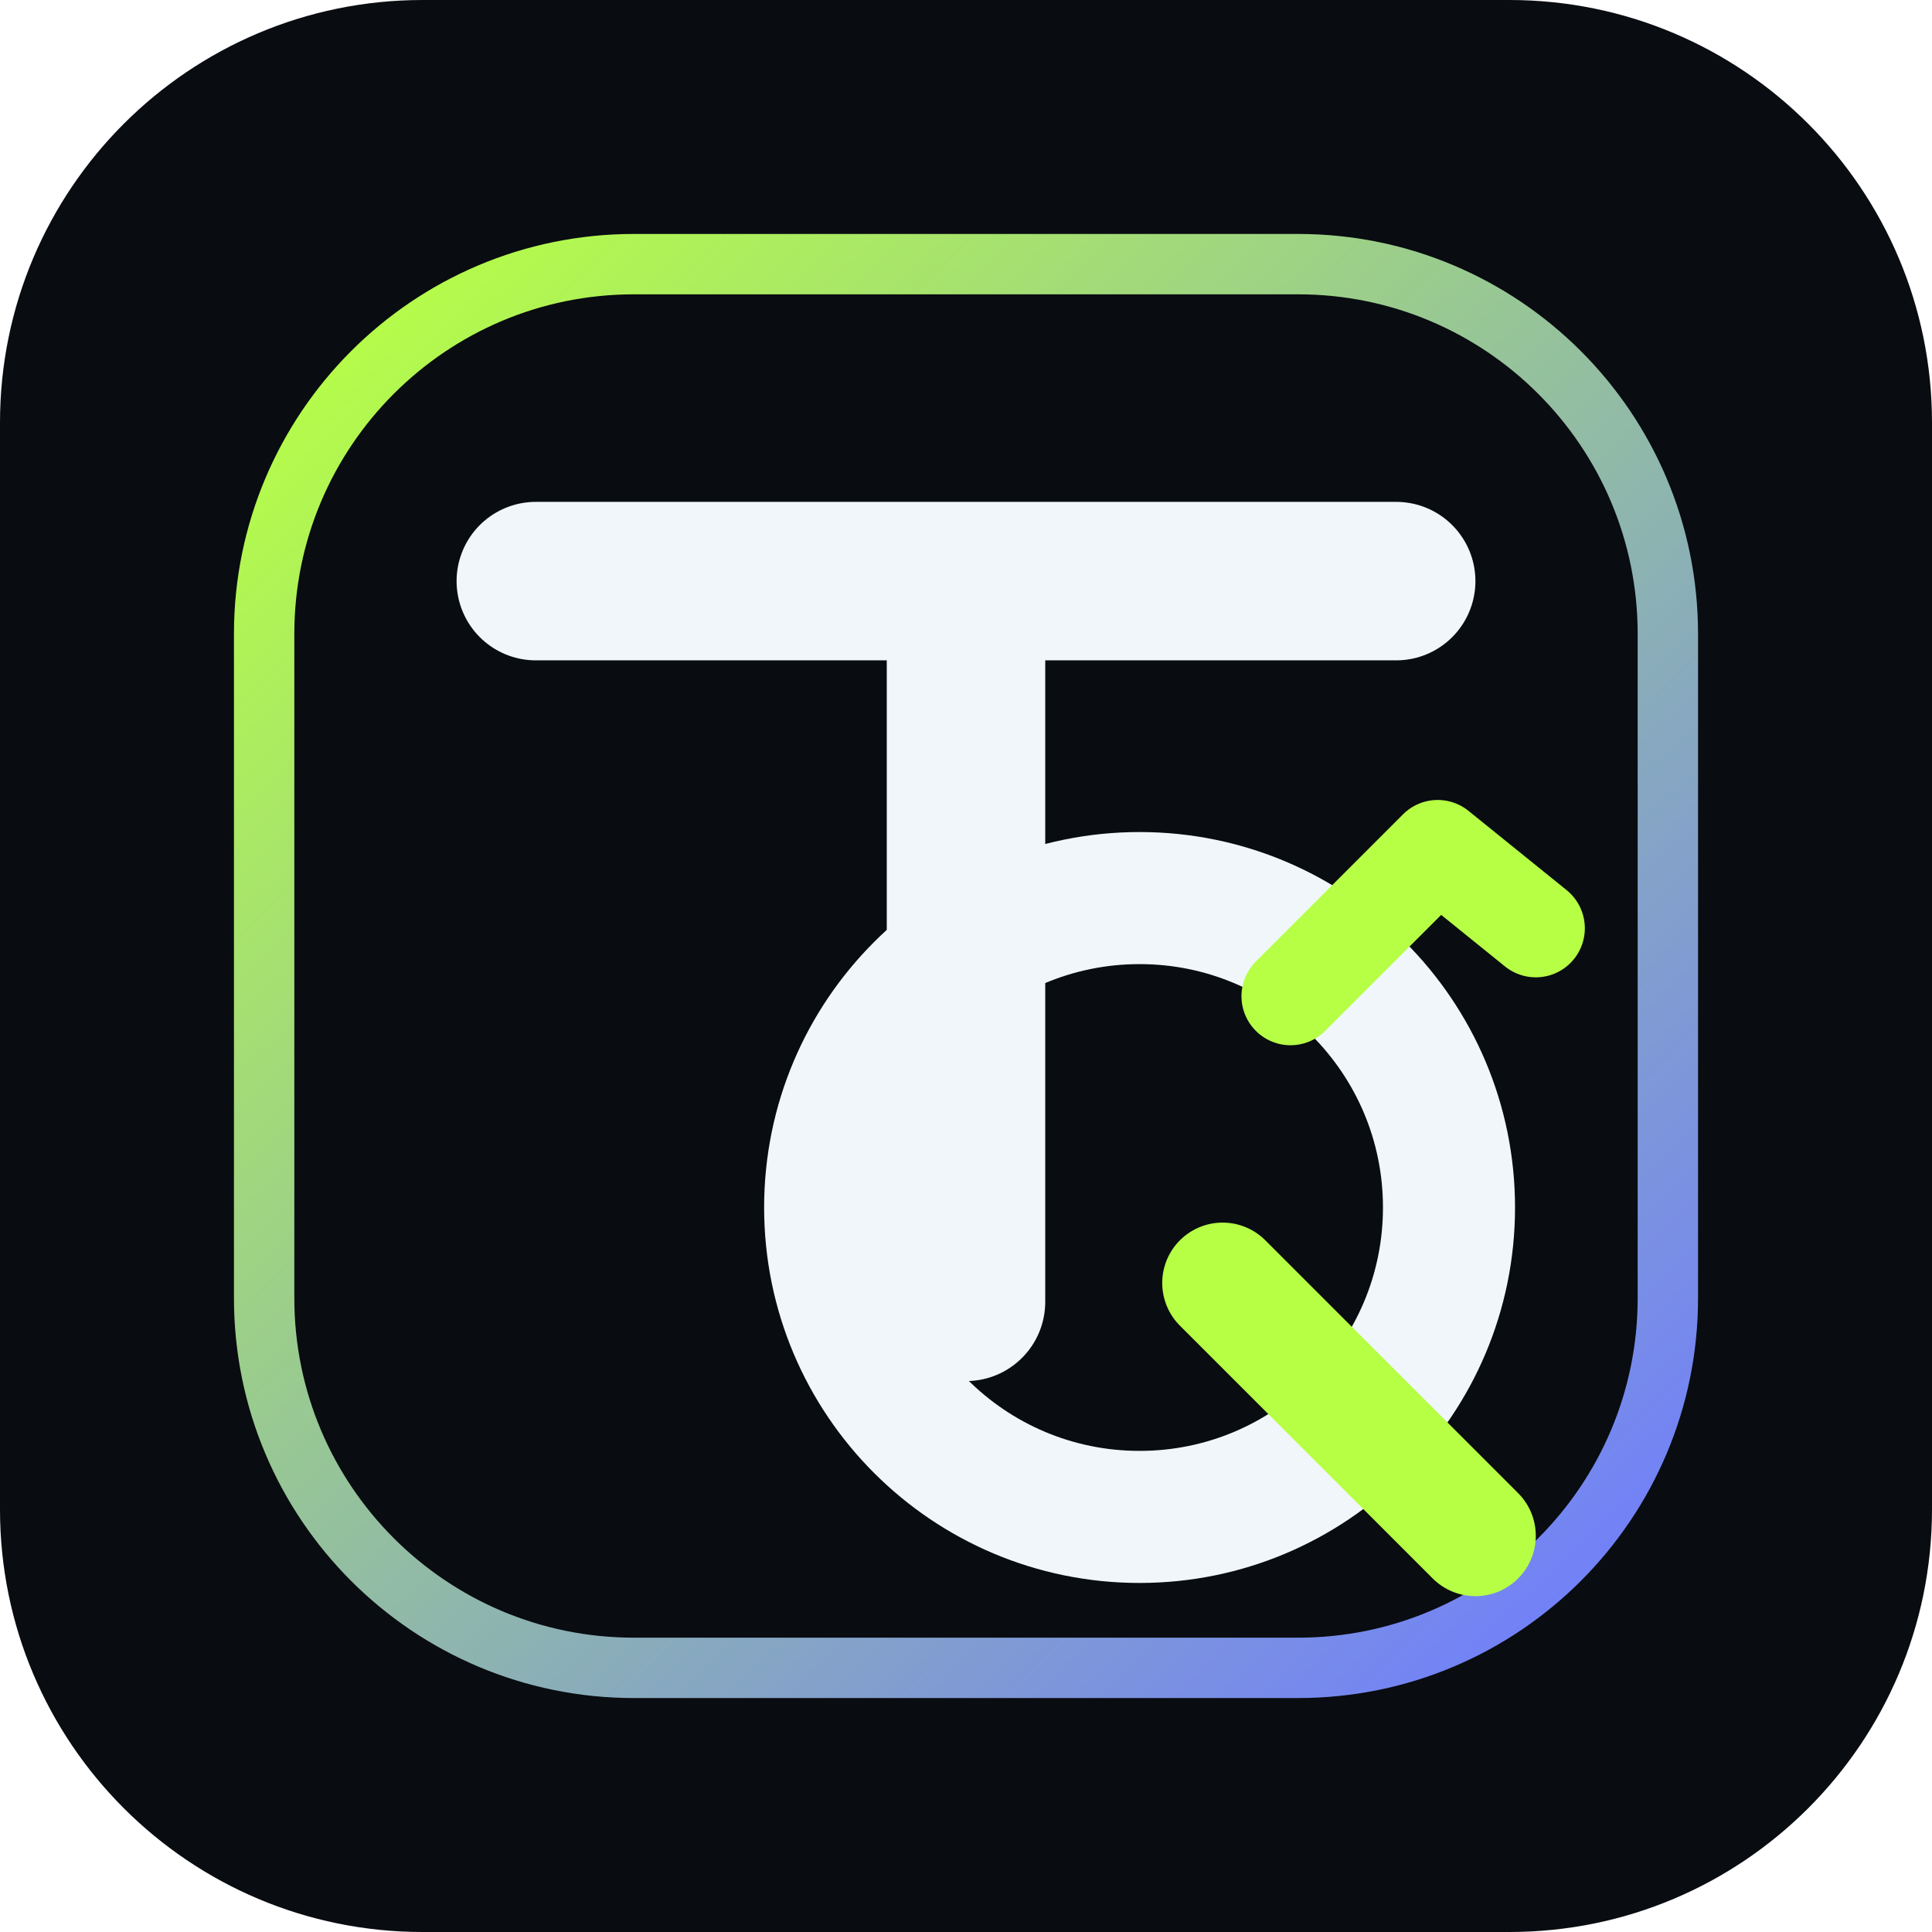
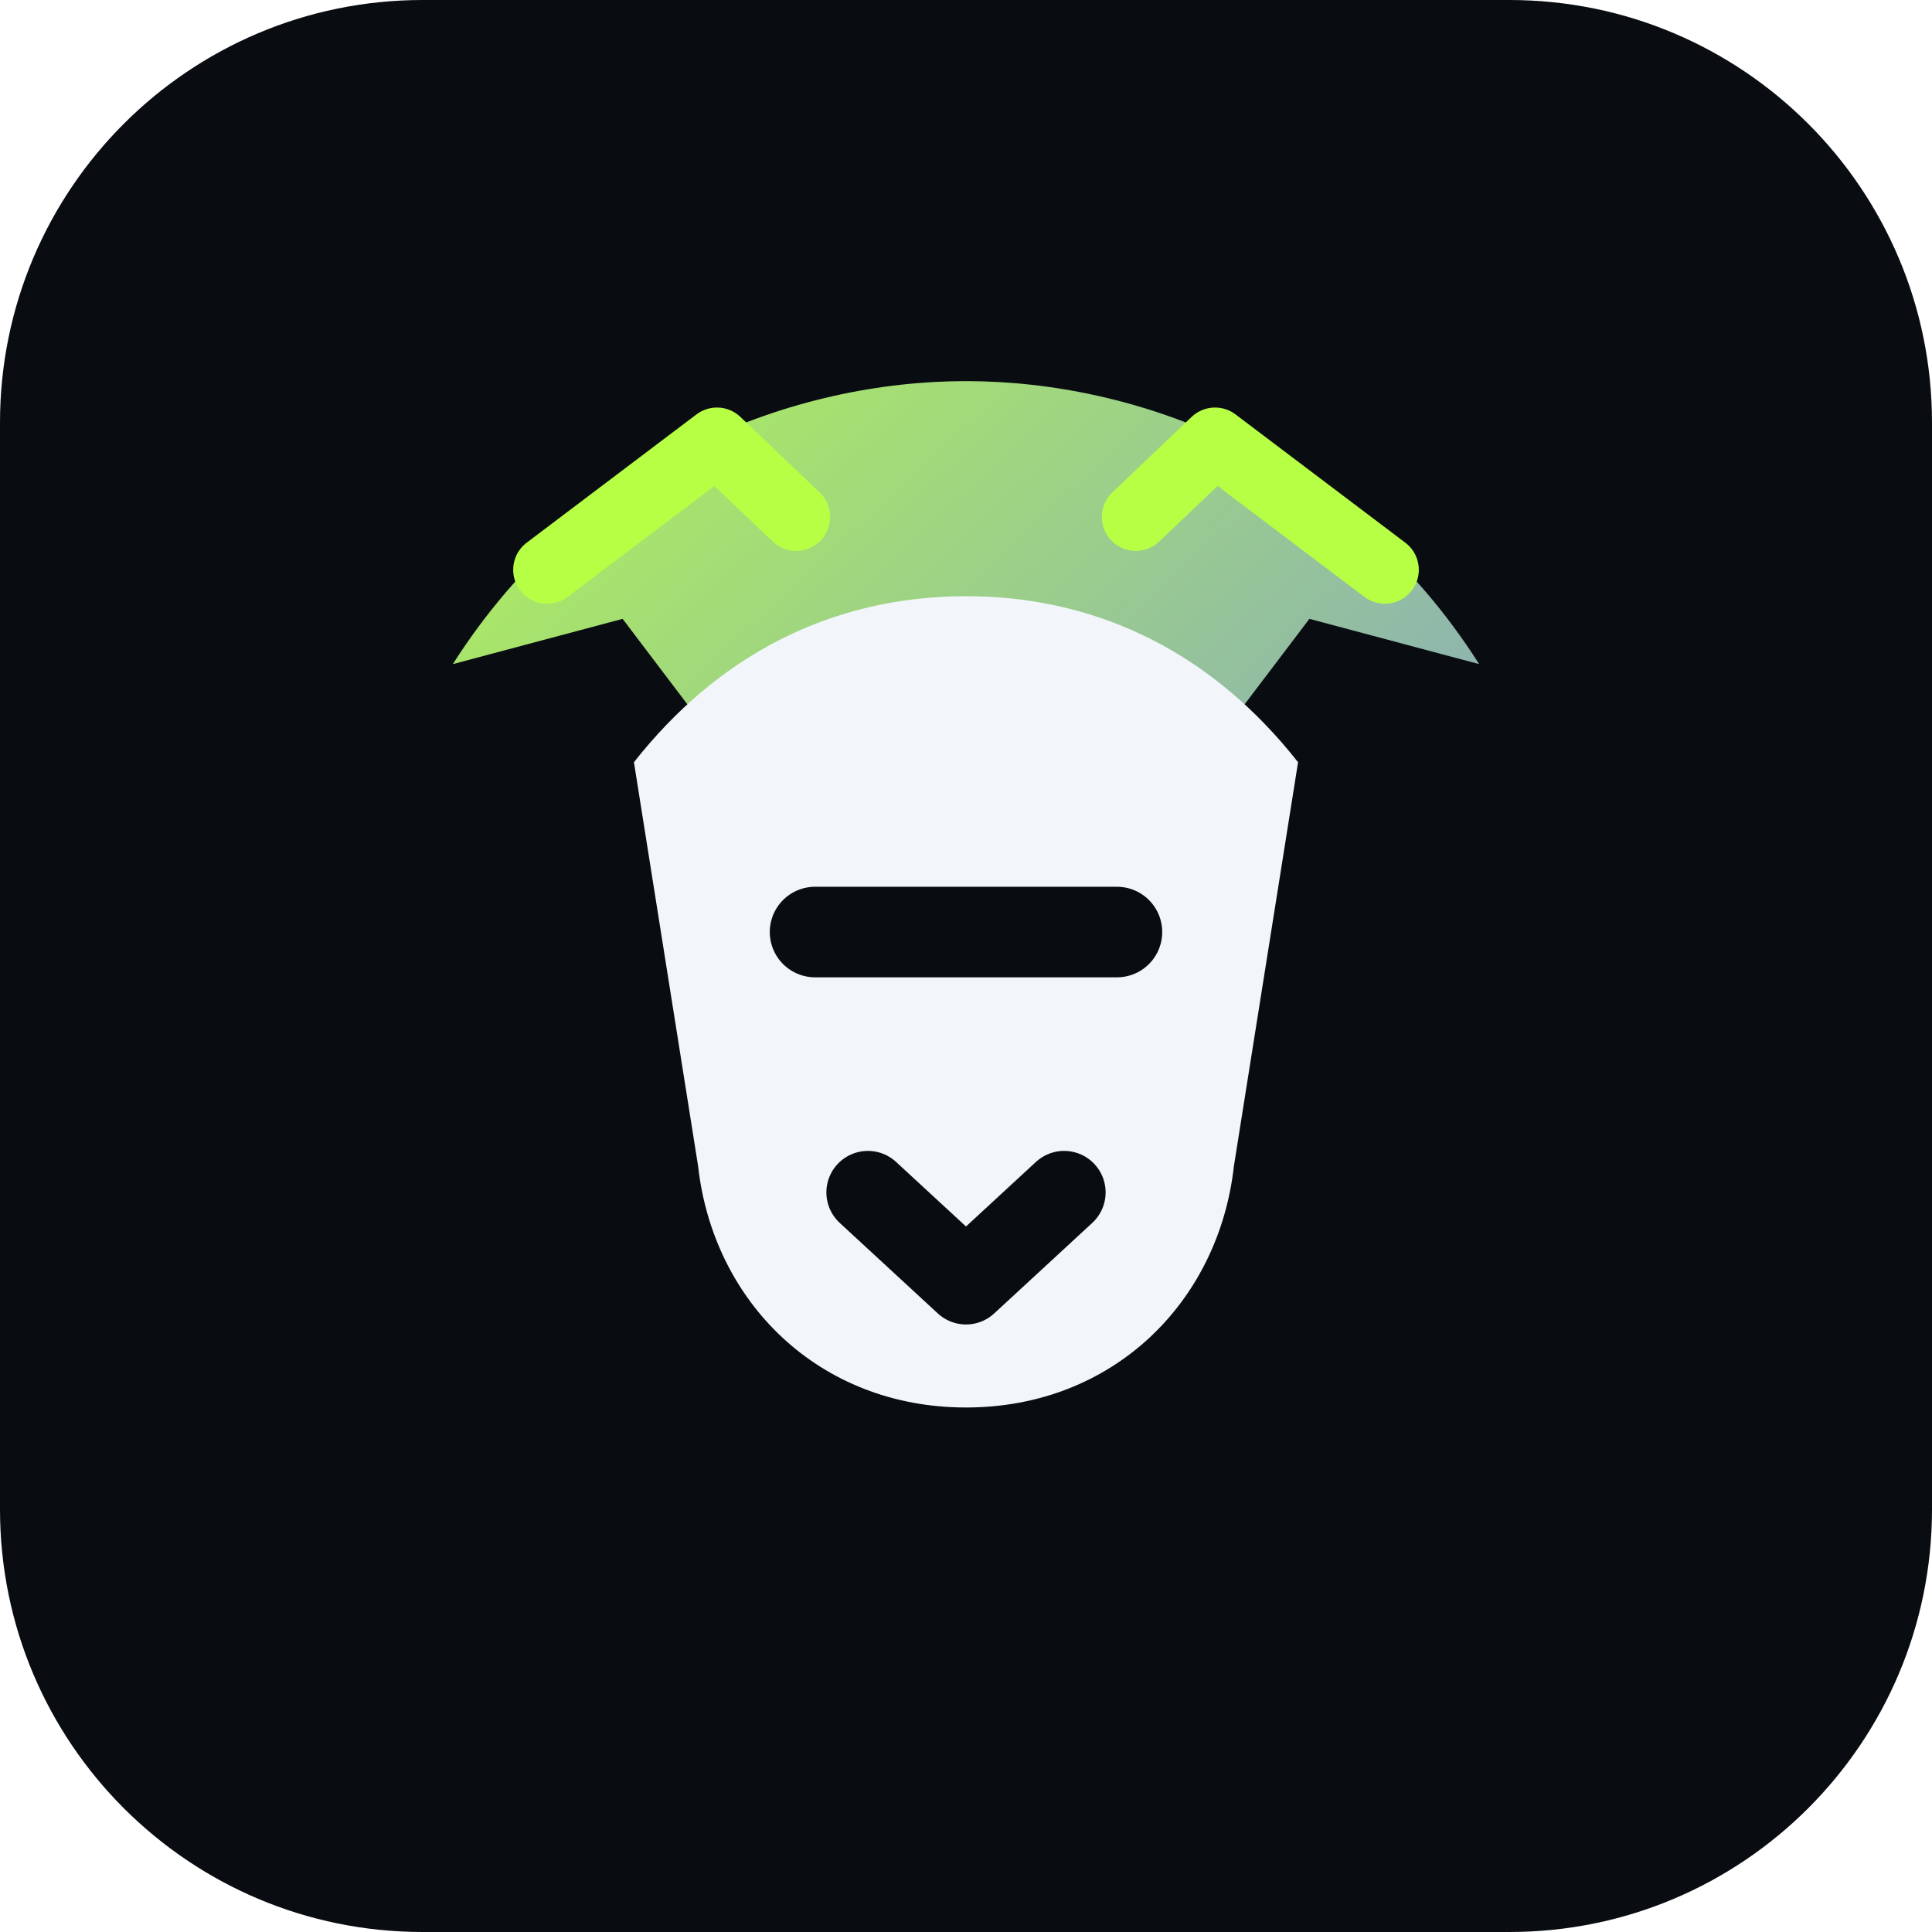
<svg xmlns="http://www.w3.org/2000/svg" viewBox="0 0 512 512" fill="none">
  <defs>
-     <linearGradient id="g" x1="88" y1="80" x2="430" y2="438" gradientUnits="userSpaceOnUse">
+     <linearGradient id="g" x1="82" y1="70" x2="430" y2="445" gradientUnits="userSpaceOnUse">
      <stop stop-color="#B6FF45" />
      <stop offset="1" stop-color="#6F7CFF" />
    </linearGradient>
  </defs>
  <rect width="512" height="512" rx="112" fill="#090C11" />
-   <rect x="70" y="70" width="372" height="372" rx="98" stroke="url(#g)" stroke-width="16" />
-   <path d="M142 154H370M256 154V345" stroke="#F1F6FB" stroke-width="42" stroke-linecap="round" />
-   <circle cx="302" cy="320" r="82" stroke="#F1F6FB" stroke-width="35" />
-   <path d="M324 340L391 407" stroke="#B6FF45" stroke-width="32" stroke-linecap="round" />
-   <path d="M342 264L381 225L407 246" stroke="#B6FF45" stroke-width="26" stroke-linecap="round" stroke-linejoin="round" />
+   <path d="M120 176C155 121 211 101 256 101C301 101 357 121 392 176L347 164L322 197C302 184 280 177 256 177C232 177 210 184 190 197L165 164L120 176Z" fill="url(#g)" />
+   <path d="M168 202C190 174 220 158 256 158C292 158 322 174 344 202L327 309C323 345 295 373 256 373C217 373 189 345 185 309L168 202Z" fill="#F2F6FB" />
+   <path d="M216 247H296" stroke="#090C11" stroke-width="24" stroke-linecap="round" />
+   <path d="M230 316L256 340L282 316" stroke="#090C11" stroke-width="22" stroke-linecap="round" stroke-linejoin="round" />
+   <path d="M145 151L190 117L211 137" stroke="#B6FF45" stroke-width="18" stroke-linecap="round" stroke-linejoin="round" />
+   <path d="M301 137L322 117L367 151" stroke="#B6FF45" stroke-width="18" stroke-linecap="round" stroke-linejoin="round" />
</svg>
